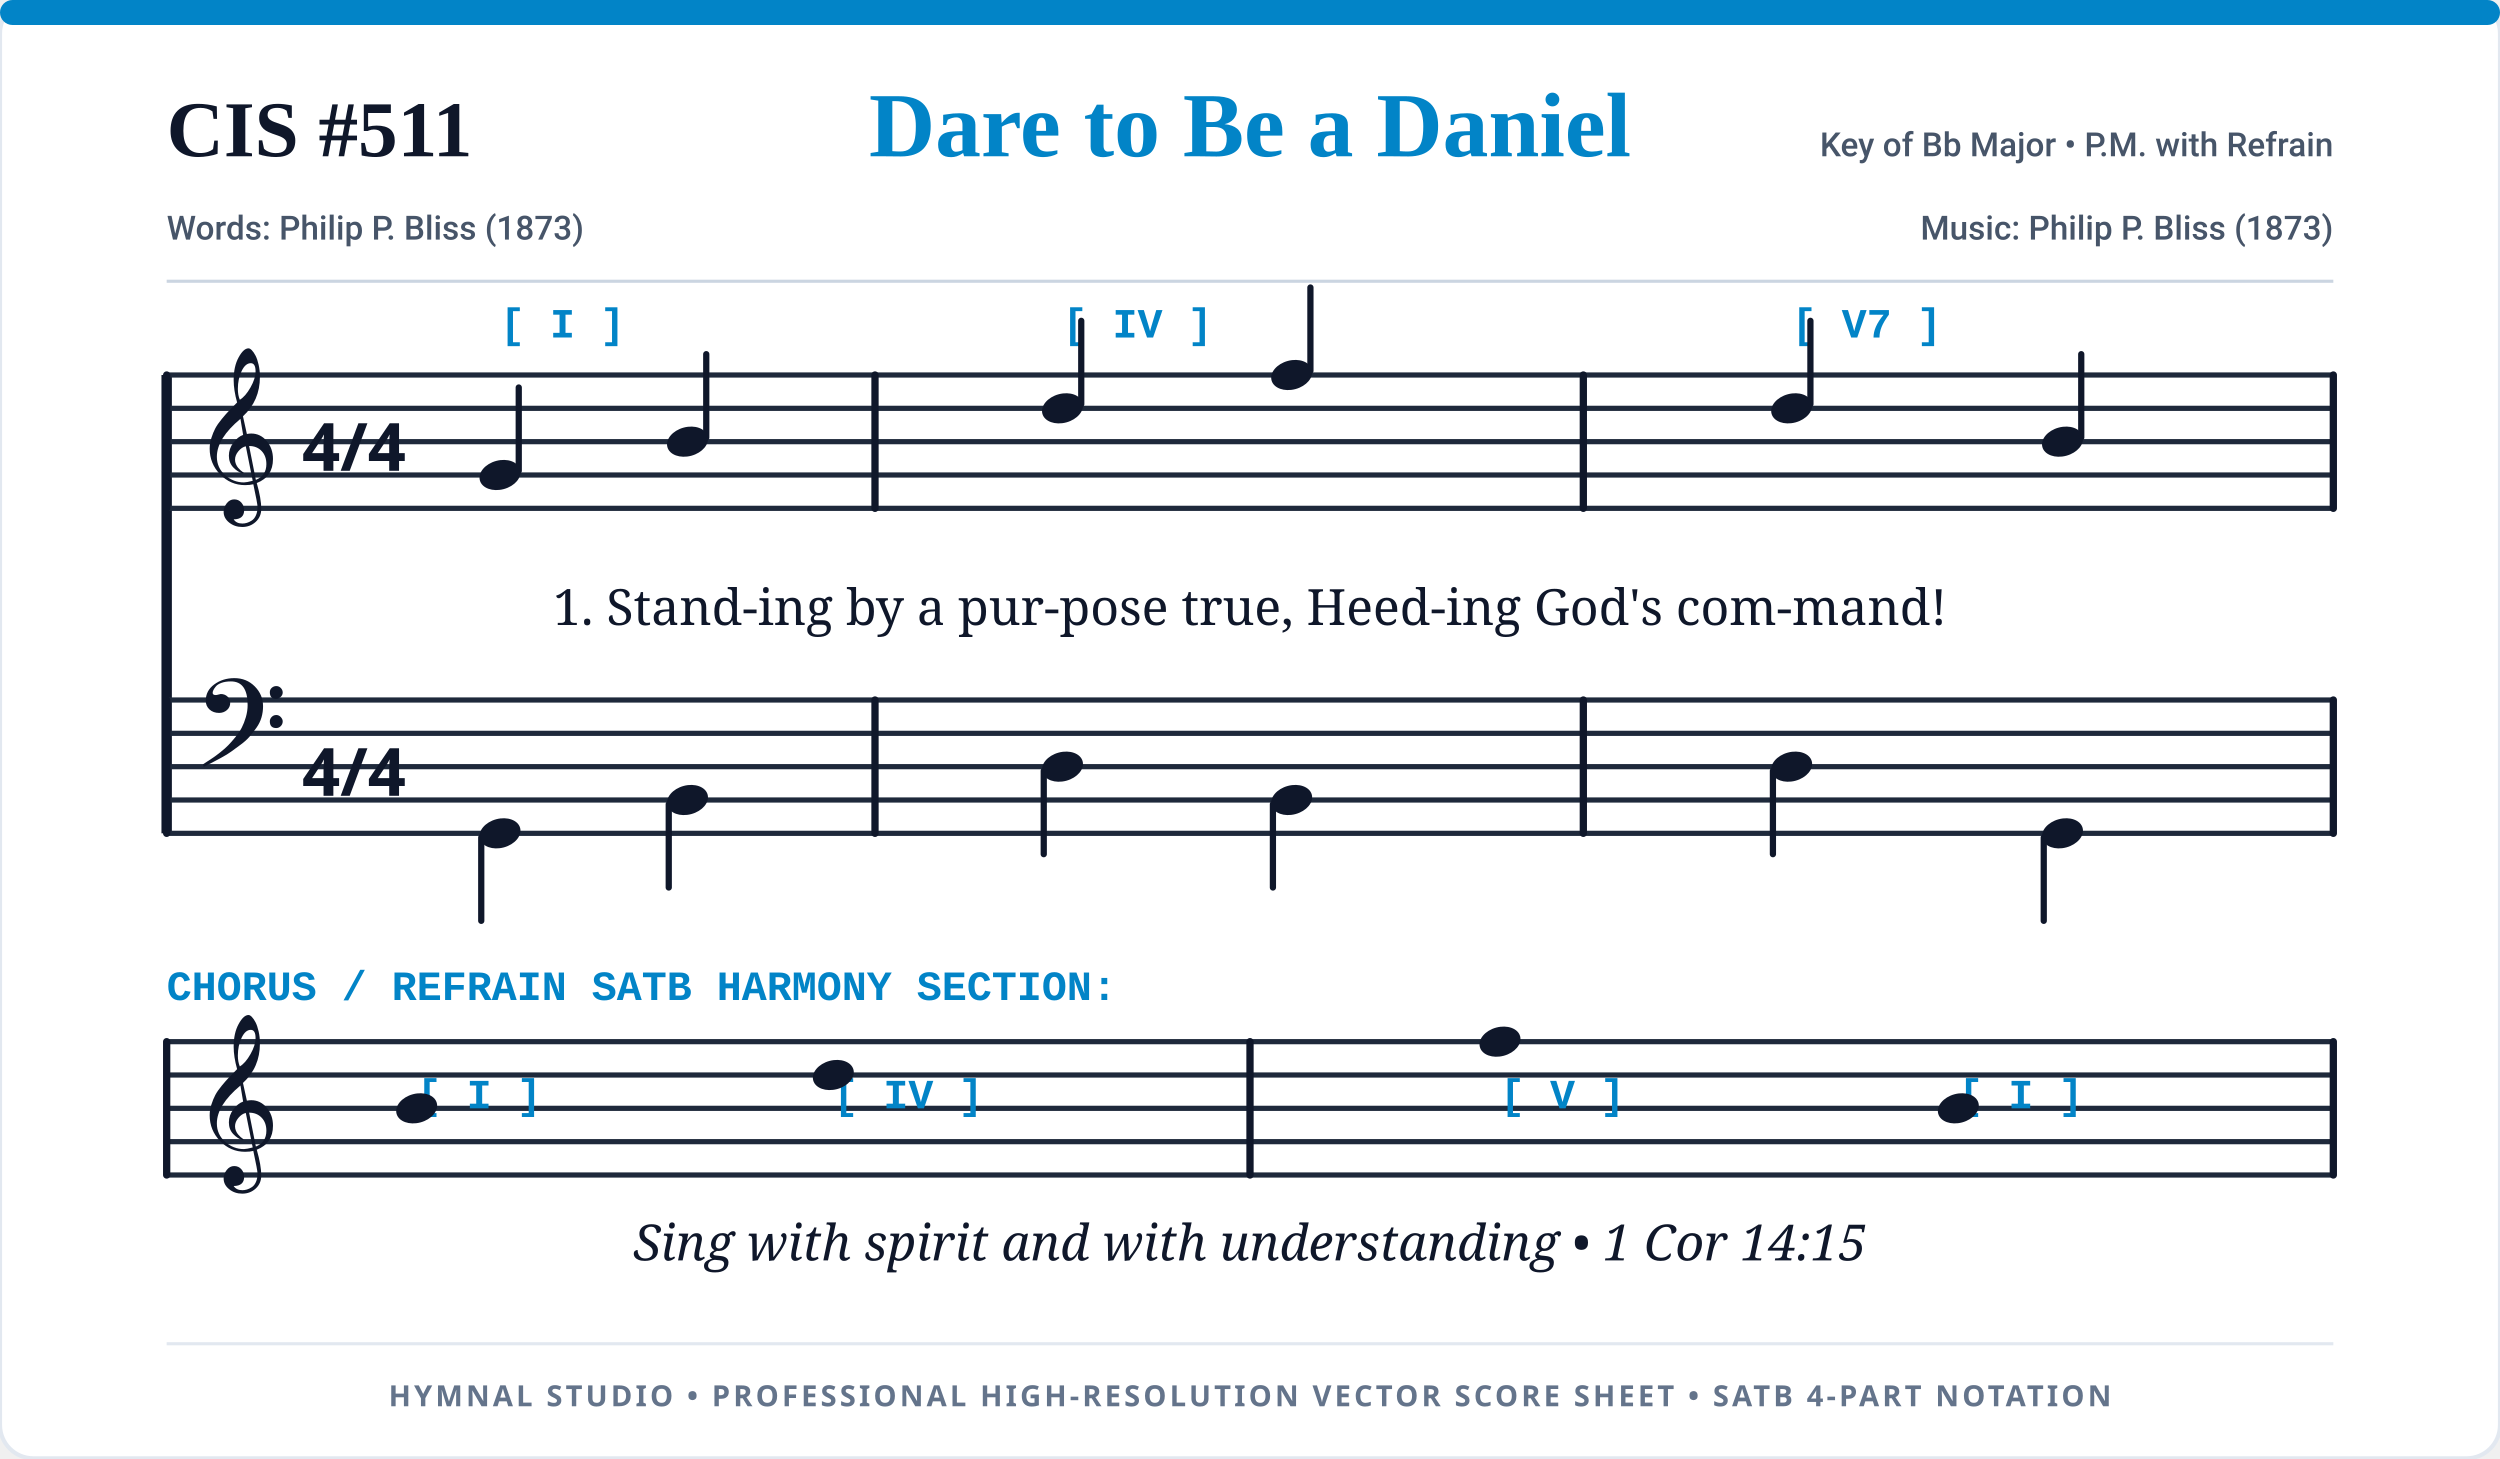
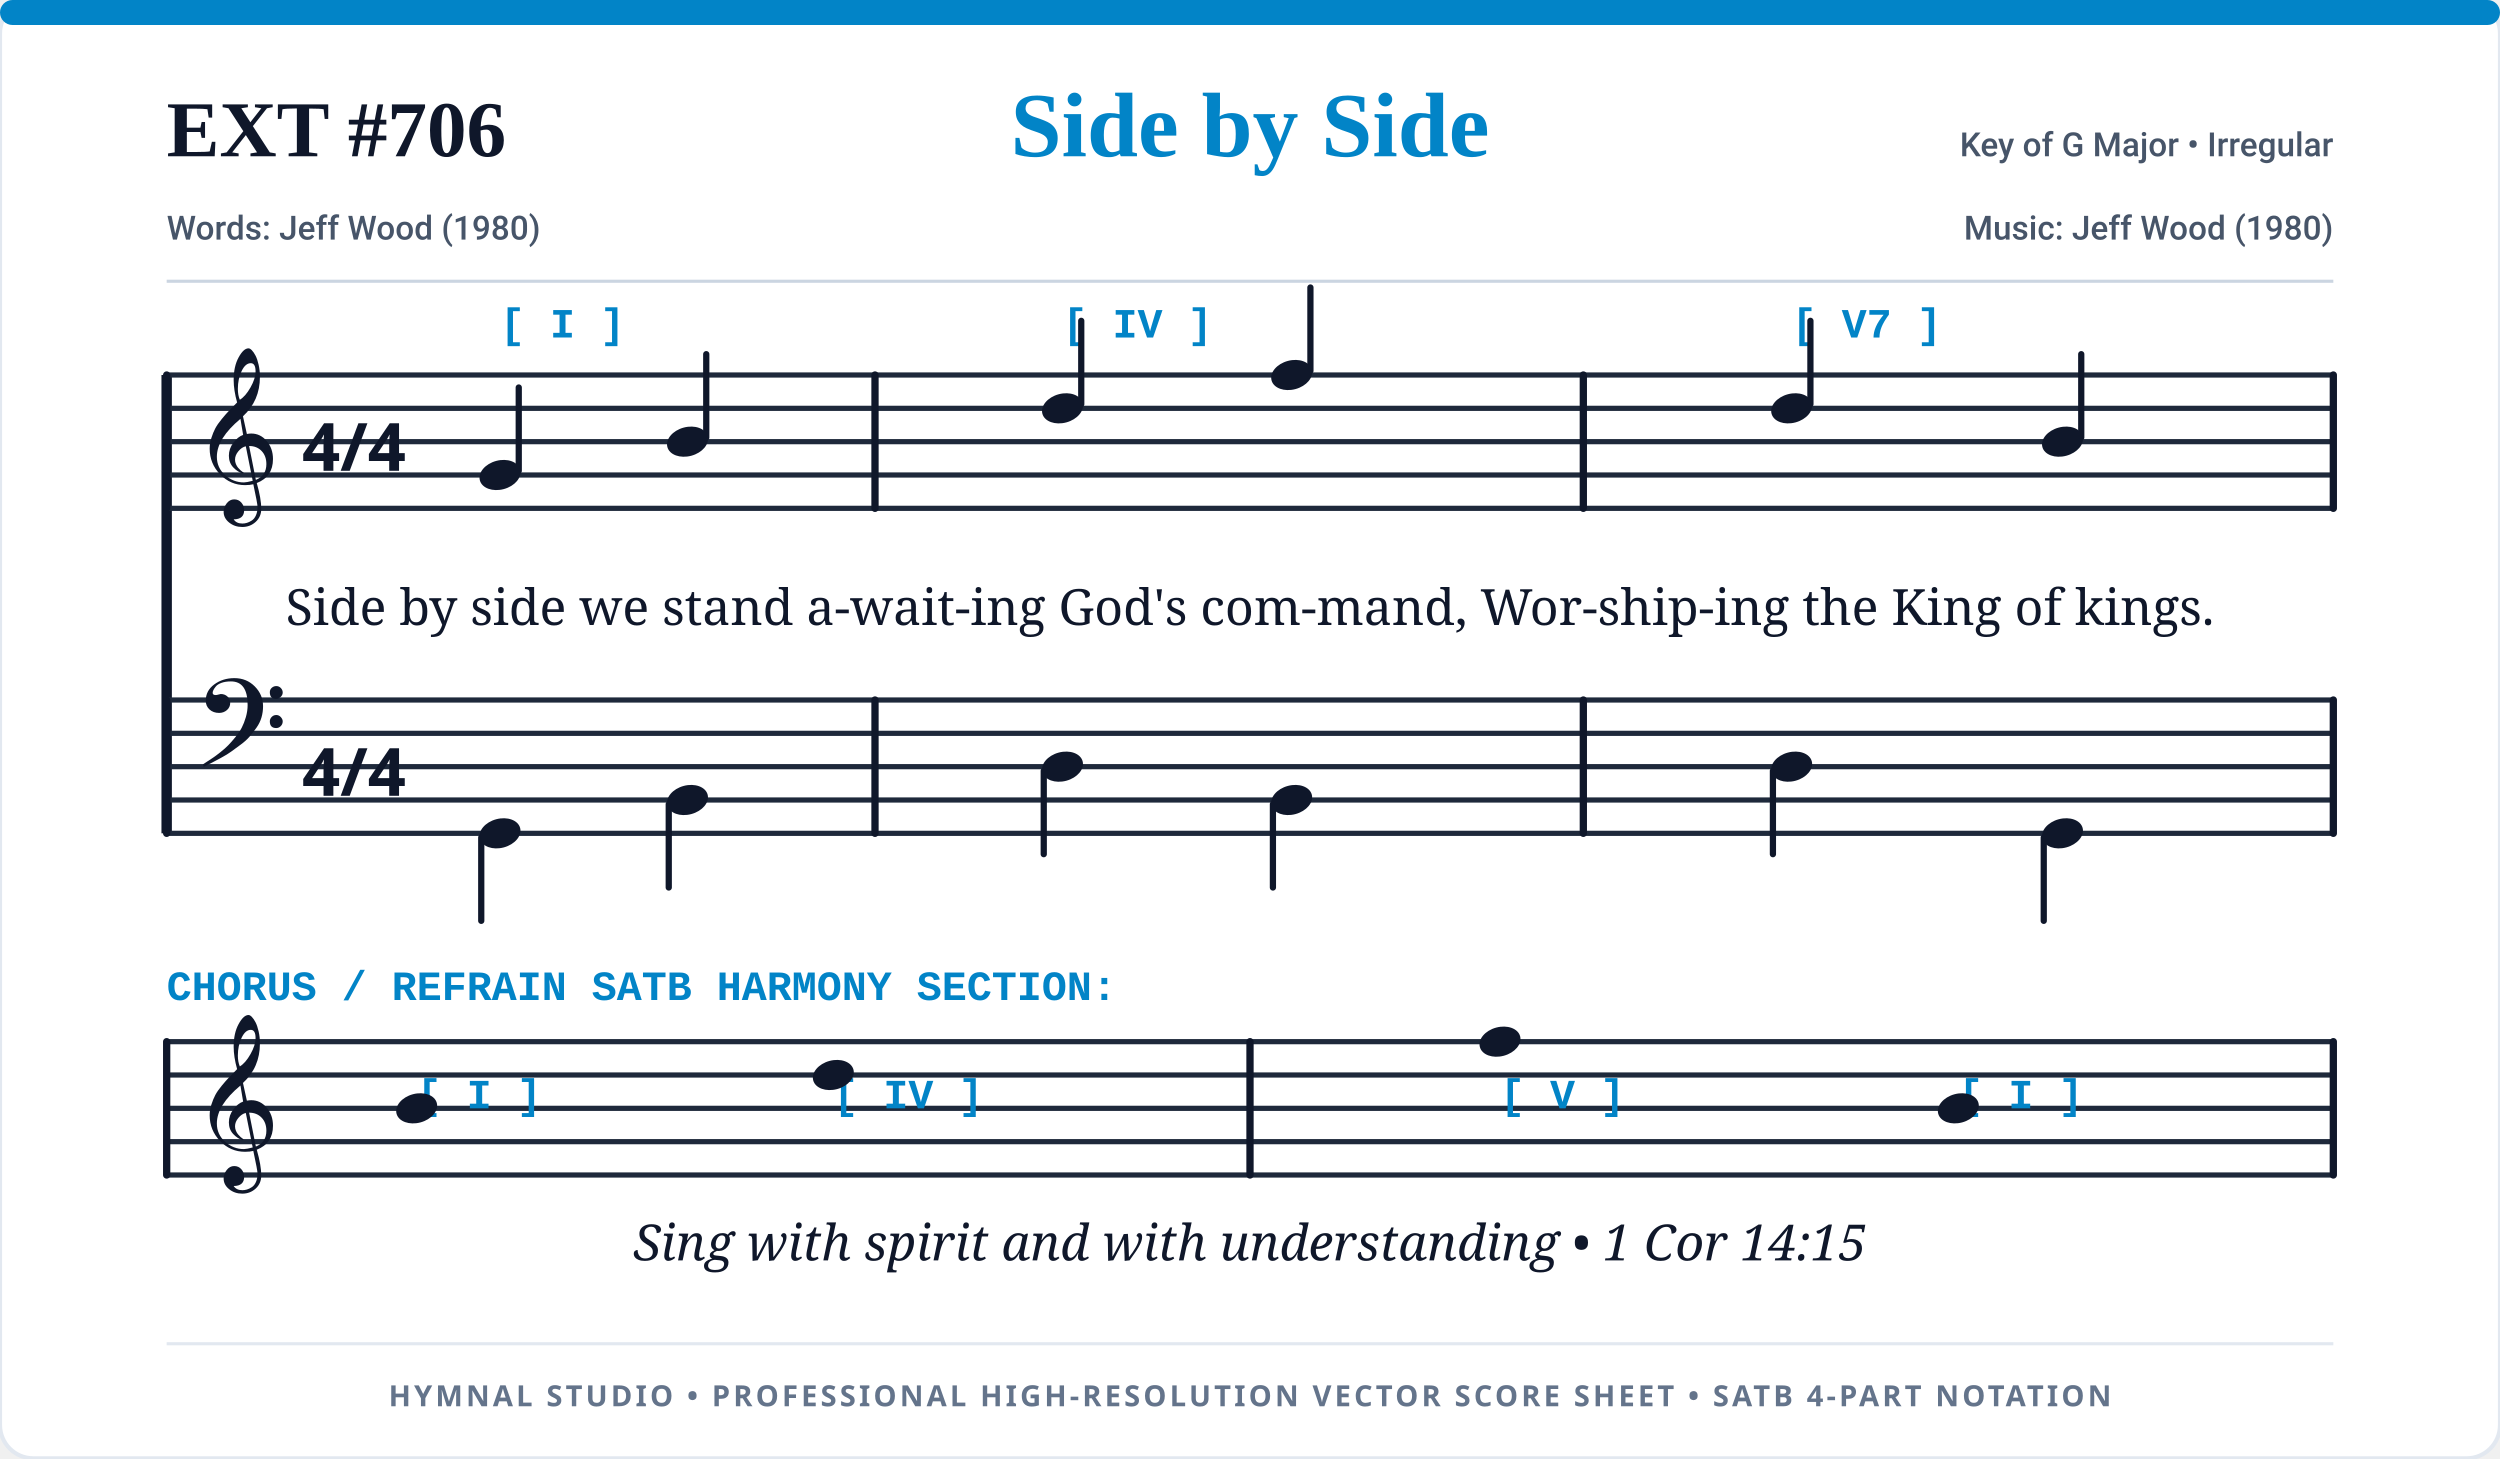
<svg xmlns="http://www.w3.org/2000/svg" viewBox="0 0 1200 700" width="100%" height="100%">
  <defs>
    <style>
      .score-bg { fill: #ffffff; }
      .header-num { font-family: 'Cinzel', 'Times New Roman', serif; font-size: 38px; font-weight: bold; fill: #0f172a; }
      .header-title { font-family: 'Georgia', 'Times New Roman', serif; font-size: 44px; font-weight: bold; fill: #0284c7; text-anchor: middle; }
      .meta-text { font-family: -apple-system, BlinkMacSystemFont, 'Segoe UI', Roboto, sans-serif; font-size: 16px; fill: #475569; font-weight: 500; }
      .staff-line { stroke: #1e293b; stroke-width: 2.5; stroke-linecap: round; }
      .bar-line { stroke: #0f172a; stroke-width: 3.5; stroke-linecap: round; }
      .clef-symbol { fill: #0f172a; font-family: serif; font-size: 72px; }
      .time-sig { font-family: sans-serif; font-size: 32px; font-weight: 800; fill: #0f172a; }
      .note-head { fill: #0f172a; }
      .note-stem { stroke: #0f172a; stroke-width: 3; stroke-linecap: round; }
      .lyric-text { font-family: 'Georgia', serif; font-size: 24px; fill: #0f172a; text-anchor: middle; font-weight: 500; }
      .chord-badge { font-family: 'Courier New', monospace; font-size: 20px; font-weight: 900; fill: #0284c7; }
      .footer-brand { font-family: sans-serif; font-size: 14px; fill: #64748b; font-weight: 600; text-anchor: middle; letter-spacing: 1.5px; }
      .stave-bracket { stroke: #0f172a; stroke-width: 5; fill: none; }
    </style>
  </defs>
  <rect width="1200" height="700" class="score-bg" rx="16" stroke="#e2e8f0" stroke-width="2" />
  <rect x="0" y="0" width="1200" height="12" fill="#0284c7" rx="6" />
-   <text x="80" y="75" class="header-num">CIS #511</text>
-   <text x="600" y="75" class="header-title">Dare to Be a Daniel</text>
-   <text x="1120" y="75" class="meta-text" text-anchor="end">Key of Bb Major • P.M. with Refrain</text>
-   <text x="80" y="115" class="meta-text">Words: Philip P. Bliss (1873)</text>
-   <text x="1120" y="115" class="meta-text" text-anchor="end">Music: Philip P. Bliss (1873)</text>
+   <text x="80" y="75" class="header-num">EXT #706</text>
+   <text x="600" y="75" class="header-title">Side by Side</text>
+   <text x="1120" y="75" class="meta-text" text-anchor="end">Key of G Major • Irregular</text>
+   <text x="80" y="115" class="meta-text">Words: Jeff Wood (1980)</text>
+   <text x="1120" y="115" class="meta-text" text-anchor="end">Music: Jeff Wood (1980)</text>
  <line x1="80" y1="135" x2="1120" y2="135" stroke="#cbd5e1" stroke-width="1.5" />
  <line x1="80" y1="180" x2="80" y2="400" class="stave-bracket" />
  <g transform="translate(80, 180)">
    <line x1="0" y1="0" x2="1040" y2="0" class="staff-line" />
    <line x1="0" y1="16" x2="1040" y2="16" class="staff-line" />
    <line x1="0" y1="32" x2="1040" y2="32" class="staff-line" />
    <line x1="0" y1="48" x2="1040" y2="48" class="staff-line" />
    <line x1="0" y1="64" x2="1040" y2="64" class="staff-line" />
    <line x1="0" y1="0" x2="0" y2="64" class="bar-line" />
    <line x1="340" y1="0" x2="340" y2="64" class="bar-line" />
    <line x1="680" y1="0" x2="680" y2="64" class="bar-line" />
    <line x1="1040" y1="0" x2="1040" y2="64" class="bar-line" />
    <text x="12" y="52" class="clef-symbol">𝄞</text>
    <text x="65" y="46" class="time-sig">4/4</text>
    <text x="160" y="-18" class="chord-badge">[ I ]</text>
    <ellipse cx="160" cy="48" rx="10" ry="7" class="note-head" transform="rotate(-15 160 48)" />
    <line x1="169" y1="46" x2="169" y2="6" class="note-stem" />
    <ellipse cx="250" cy="32" rx="10" ry="7" class="note-head" transform="rotate(-15 250 32)" />
    <line x1="259" y1="30" x2="259" y2="-10" class="note-stem" />
    <text x="430" y="-18" class="chord-badge">[ IV ]</text>
    <ellipse cx="430" cy="16" rx="10" ry="7" class="note-head" transform="rotate(-15 430 16)" />
    <line x1="439" y1="14" x2="439" y2="-26" class="note-stem" />
    <ellipse cx="540" cy="0" rx="10" ry="7" class="note-head" transform="rotate(-15 540 0)" />
    <line x1="549" y1="-2" x2="549" y2="-42" class="note-stem" />
    <text x="780" y="-18" class="chord-badge">[ V7 ]</text>
    <ellipse cx="780" cy="16" rx="10" ry="7" class="note-head" transform="rotate(-15 780 16)" />
    <line x1="789" y1="14" x2="789" y2="-26" class="note-stem" />
    <ellipse cx="910" cy="32" rx="10" ry="7" class="note-head" transform="rotate(-15 910 32)" />
    <line x1="919" y1="30" x2="919" y2="-10" class="note-stem" />
  </g>
-   <text x="600" y="300" class="lyric-text">1. Stand-ing by a pur-pose true, Heed-ing God's com-mand!</text>
+   <text x="600" y="300" class="lyric-text">Side by side we stand a-wait-ing God's com-mand, Wor-ship-ing the King of kings.</text>
  <g transform="translate(80, 336)">
    <line x1="0" y1="0" x2="1040" y2="0" class="staff-line" />
    <line x1="0" y1="16" x2="1040" y2="16" class="staff-line" />
    <line x1="0" y1="32" x2="1040" y2="32" class="staff-line" />
    <line x1="0" y1="48" x2="1040" y2="48" class="staff-line" />
    <line x1="0" y1="64" x2="1040" y2="64" class="staff-line" />
    <line x1="0" y1="0" x2="0" y2="64" class="bar-line" />
    <line x1="340" y1="0" x2="340" y2="64" class="bar-line" />
    <line x1="680" y1="0" x2="680" y2="64" class="bar-line" />
    <line x1="1040" y1="0" x2="1040" y2="64" class="bar-line" />
    <text x="12" y="44" class="clef-symbol">𝄢</text>
    <text x="65" y="46" class="time-sig">4/4</text>
    <ellipse cx="160" cy="64" rx="10" ry="7" class="note-head" transform="rotate(-15 160 64)" />
    <line x1="151" y1="66" x2="151" y2="106" class="note-stem" />
    <ellipse cx="250" cy="48" rx="10" ry="7" class="note-head" transform="rotate(-15 250 48)" />
    <line x1="241" y1="50" x2="241" y2="90" class="note-stem" />
    <ellipse cx="430" cy="32" rx="10" ry="7" class="note-head" transform="rotate(-15 430 32)" />
    <line x1="421" y1="34" x2="421" y2="74" class="note-stem" />
    <ellipse cx="540" cy="48" rx="10" ry="7" class="note-head" transform="rotate(-15 540 48)" />
    <line x1="531" y1="50" x2="531" y2="90" class="note-stem" />
    <ellipse cx="780" cy="32" rx="10" ry="7" class="note-head" transform="rotate(-15 780 32)" />
    <line x1="771" y1="34" x2="771" y2="74" class="note-stem" />
    <ellipse cx="910" cy="64" rx="10" ry="7" class="note-head" transform="rotate(-15 910 64)" />
    <line x1="901" y1="66" x2="901" y2="106" class="note-stem" />
  </g>
  <g transform="translate(80, 480)">
    <text x="0" y="0" class="chord-badge" font-size="18">CHORUS / REFRAIN SATB HARMONY SECTION:</text>
    <line x1="0" y1="20" x2="1040" y2="20" class="staff-line" />
    <line x1="0" y1="36" x2="1040" y2="36" class="staff-line" />
    <line x1="0" y1="52" x2="1040" y2="52" class="staff-line" />
    <line x1="0" y1="68" x2="1040" y2="68" class="staff-line" />
    <line x1="0" y1="84" x2="1040" y2="84" class="staff-line" />
    <line x1="0" y1="20" x2="0" y2="84" class="bar-line" />
    <line x1="520" y1="20" x2="520" y2="84" class="bar-line" />
    <line x1="1040" y1="20" x2="1040" y2="84" class="bar-line" stroke-width="5" />
    <text x="12" y="72" class="clef-symbol">𝄞</text>
    <text x="120" y="52" class="chord-badge">[ I ]</text>
    <ellipse cx="120" cy="52" rx="10" ry="7" class="note-head" transform="rotate(-15 120 52)" />
    <text x="320" y="52" class="chord-badge">[ IV ]</text>
    <ellipse cx="320" cy="36" rx="10" ry="7" class="note-head" transform="rotate(-15 320 36)" />
    <text x="640" y="52" class="chord-badge">[ V ]</text>
    <ellipse cx="640" cy="20" rx="10" ry="7" class="note-head" transform="rotate(-15 640 20)" />
    <text x="860" y="52" class="chord-badge">[ I ]</text>
    <ellipse cx="860" cy="52" rx="10" ry="7" class="note-head" transform="rotate(-15 860 52)" />
    <text x="520" y="125" class="lyric-text" font-style="italic">Sing with spirit and with understanding • 1 Cor 14:15</text>
  </g>
  <line x1="80" y1="645" x2="1120" y2="645" stroke="#e2e8f0" stroke-width="1.5" />
  <text x="600" y="675" class="footer-brand">
    HYMNAL STUDIO • PROFESSIONAL HIGH-RESOLUTION VECTOR SCORE SHEET • SATB 4-PART NOTATION
  </text>
</svg>
